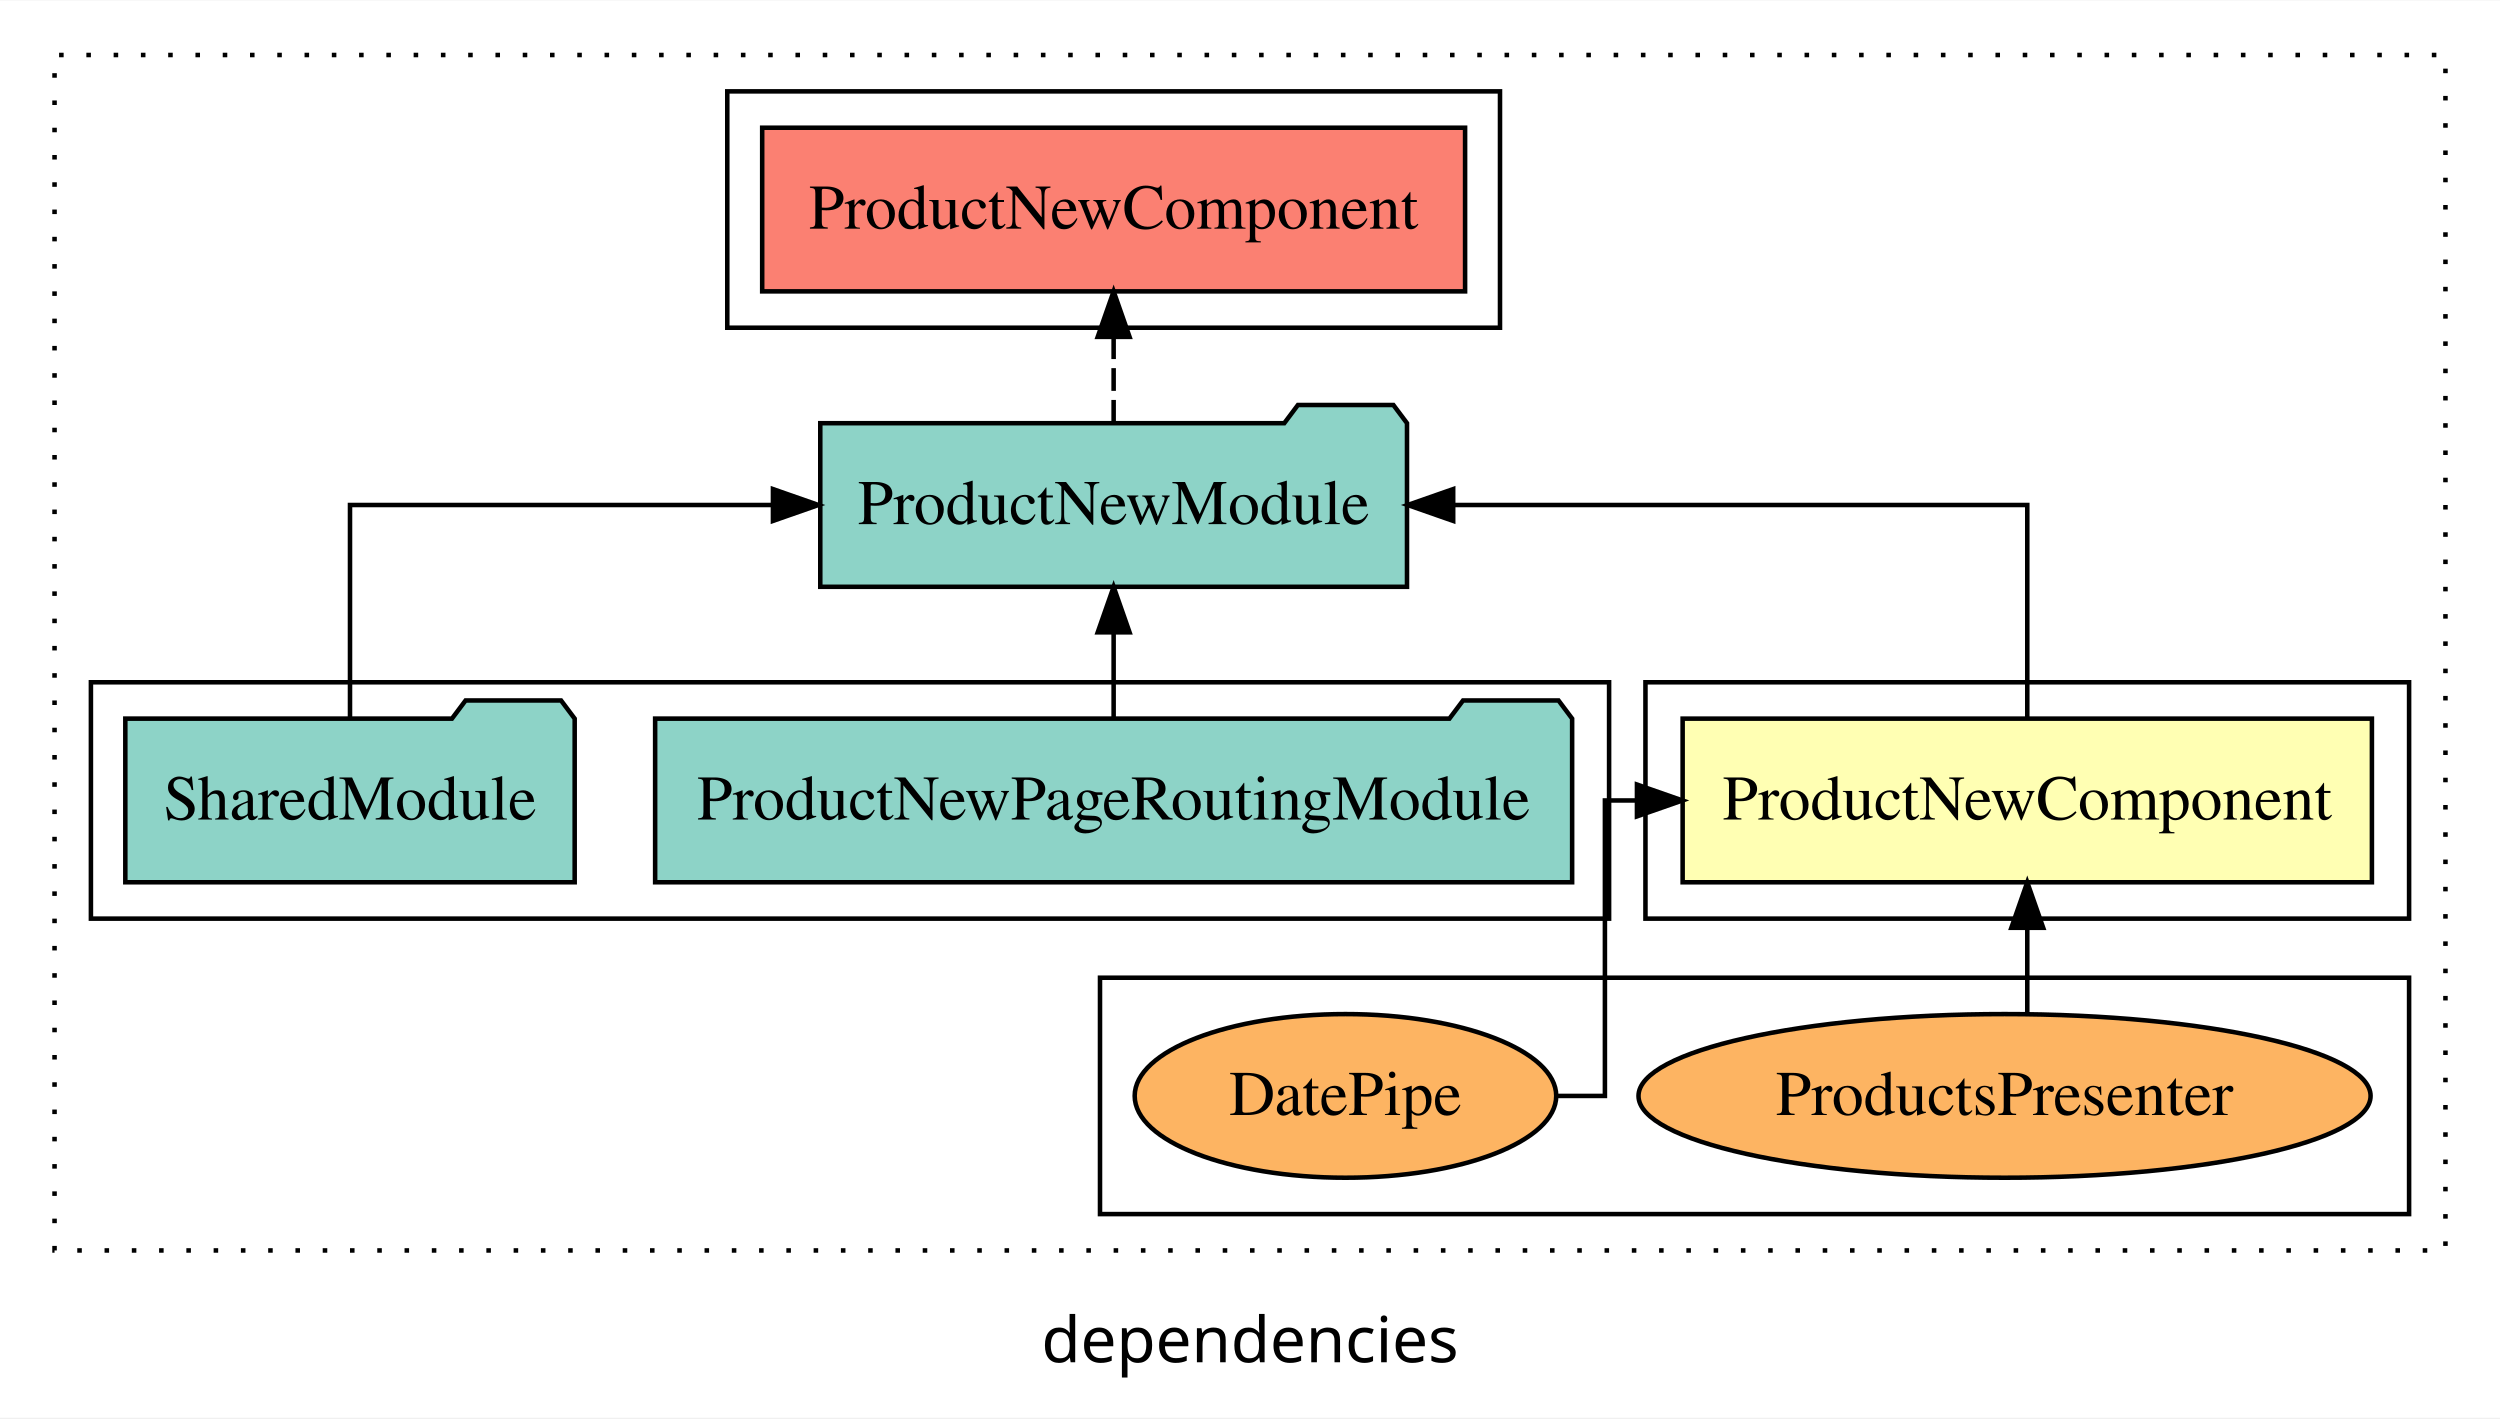
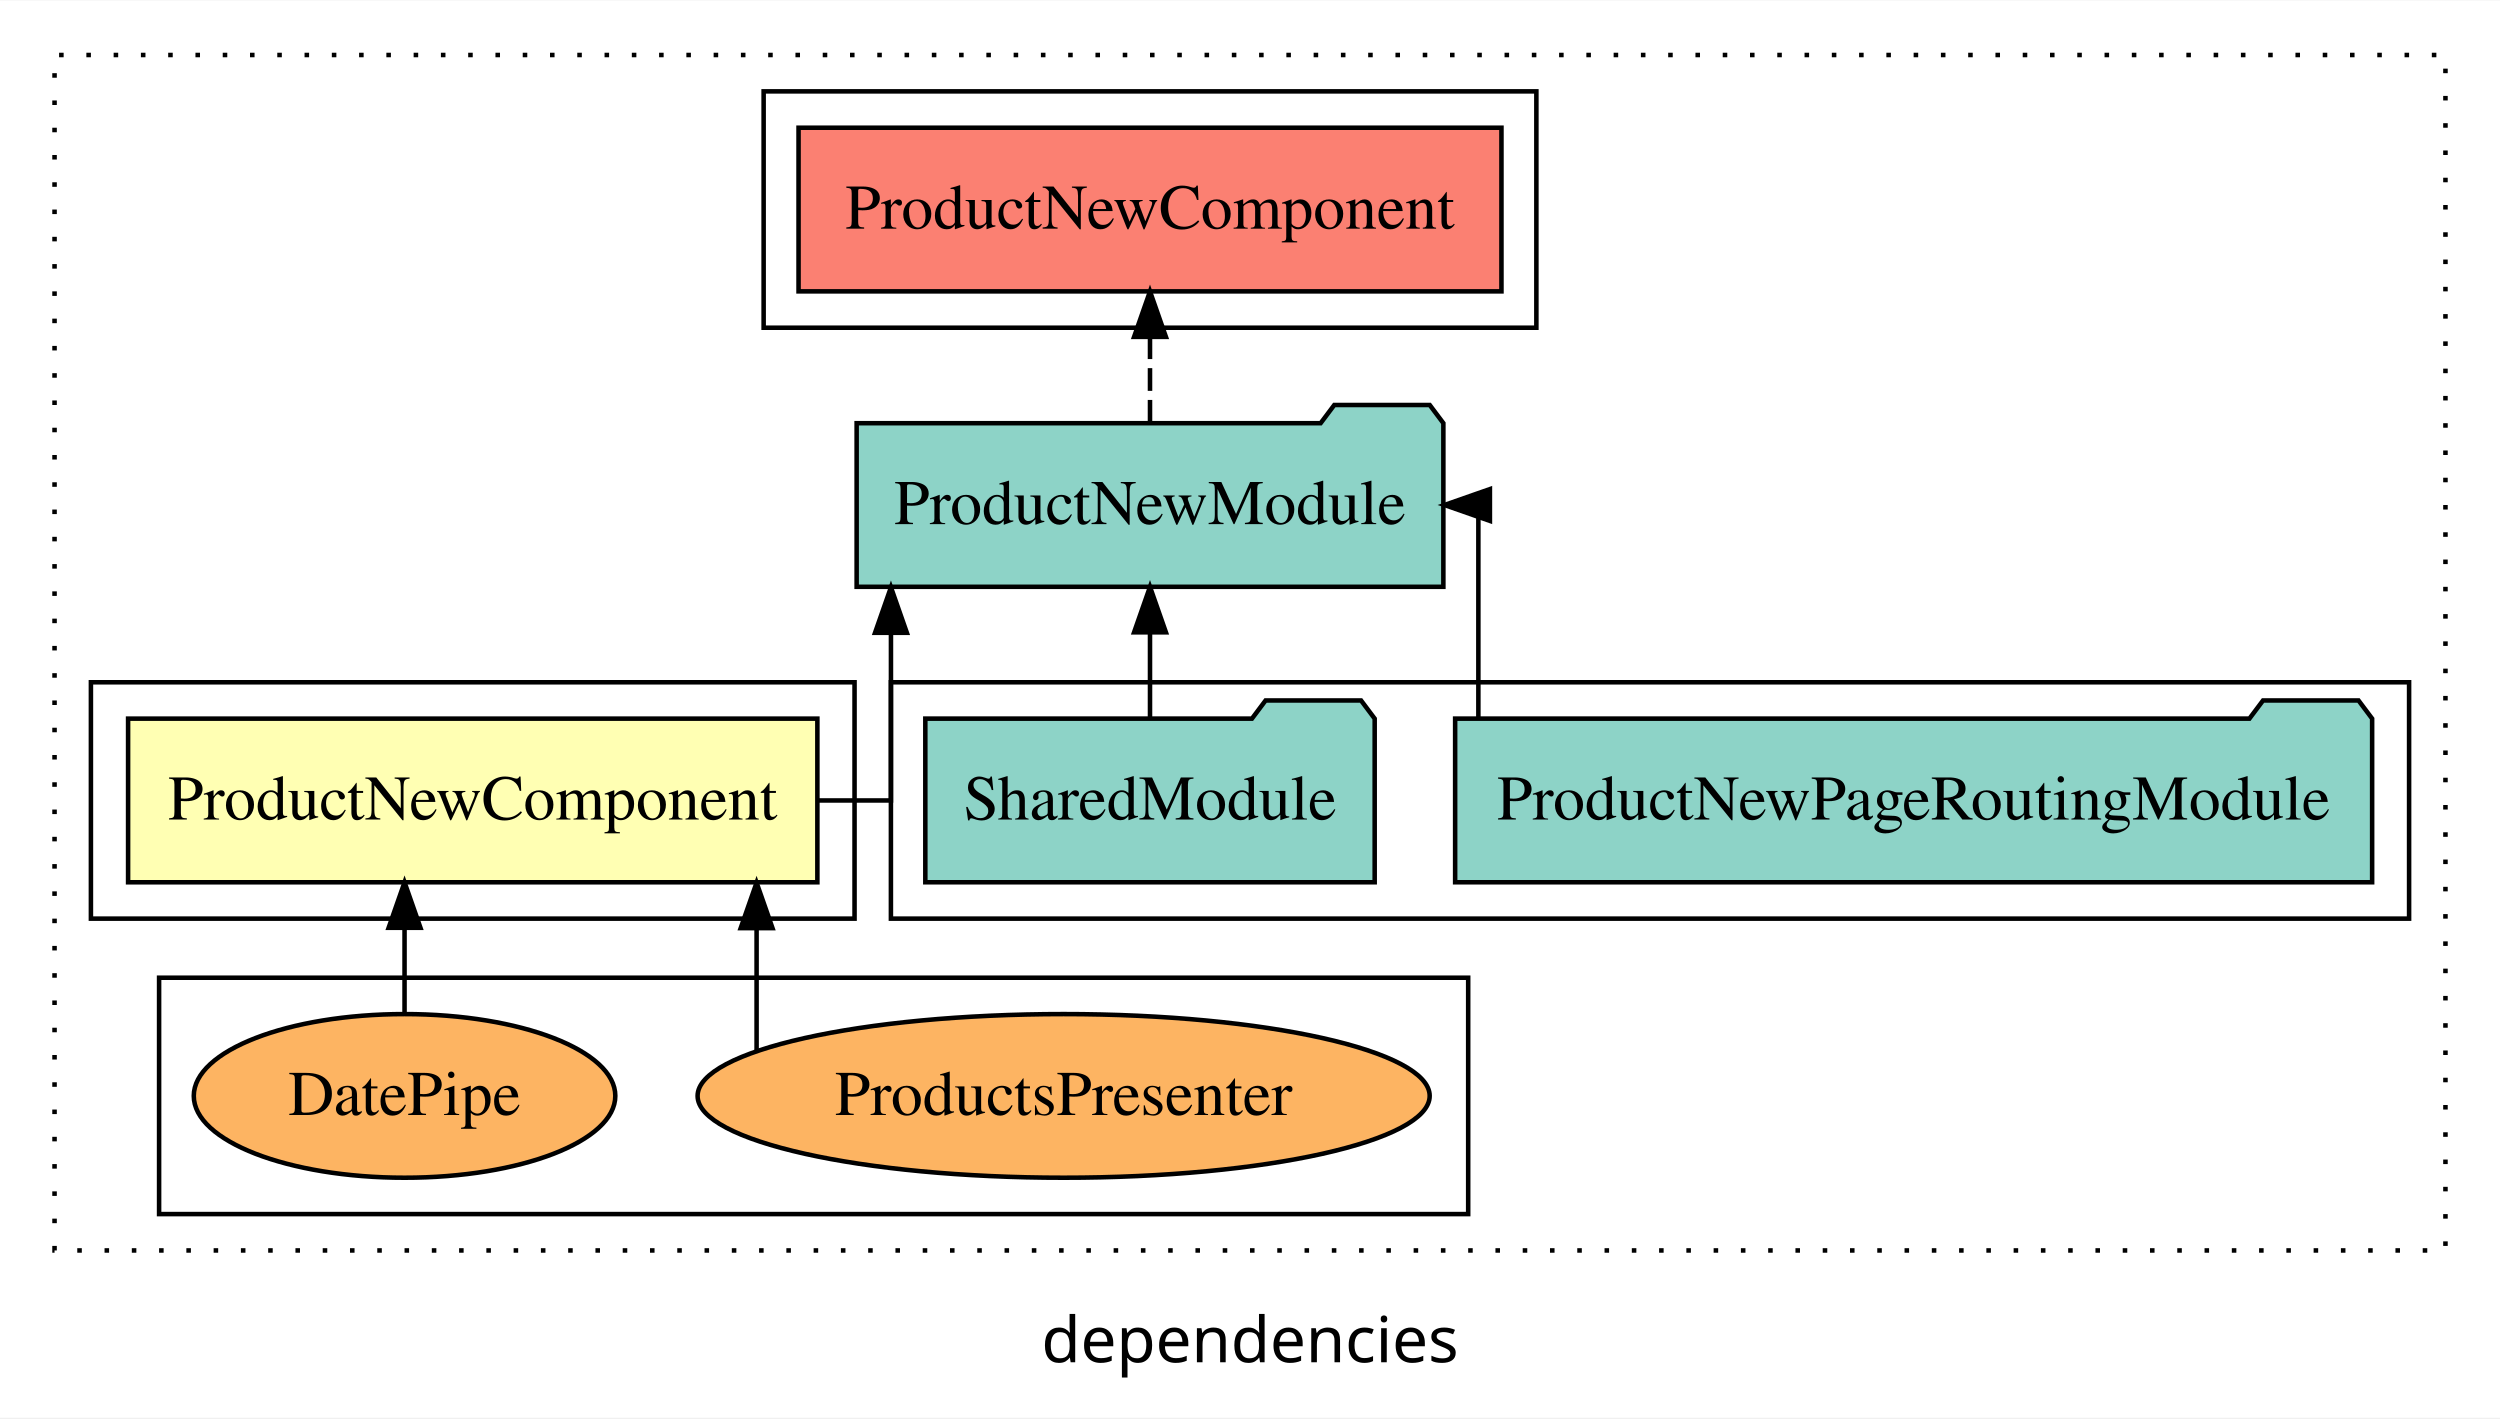
<svg xmlns="http://www.w3.org/2000/svg" width="550pt" height="312pt" viewBox="0.00 0.00 550.00 311.80">
  <g id="graph0" class="graph" transform="scale(1 1) rotate(0) translate(4 307.8)">
    <polygon fill="white" stroke="transparent" points="-4,4 -4,-307.8 546,-307.8 546,4 -4,4" />
    <text text-anchor="middle" x="271" y="-8.2" font-family="sans-serif" font-size="14.00">dependencies</text>
    <g id="clust1" class="cluster">
      <polygon fill="none" stroke="black" stroke-dasharray="1,5" points="8,-32.8 8,-295.8 534,-295.8 534,-32.8 8,-32.8" />
    </g>
+     <g id="clust4" class="cluster">
+       <polygon fill="none" stroke="black" points="192,-105.8 192,-157.8 526,-157.8 526,-105.8 192,-105.8" />
+     </g>
    <g id="clust5" class="cluster">
-       <polygon fill="none" stroke="black" points="156,-235.8 156,-287.8 326,-287.8 326,-235.8 156,-235.8" />
+       <polygon fill="none" stroke="black" points="164,-235.8 164,-287.8 334,-287.8 334,-235.8 164,-235.8" />
    </g>
    <g id="clust2" class="cluster">
-       <polygon fill="none" stroke="black" points="358,-105.8 358,-157.8 526,-157.8 526,-105.8 358,-105.8" />
+       <polygon fill="none" stroke="black" points="16,-105.8 16,-157.8 184,-157.8 184,-105.8 16,-105.8" />
    </g>
    <g id="clust3" class="cluster">
-       <polygon fill="none" stroke="black" points="238,-40.8 238,-92.8 526,-92.8 526,-40.8 238,-40.8" />
-     </g>
-     <g id="clust4" class="cluster">
-       <polygon fill="none" stroke="black" points="16,-105.8 16,-157.8 350,-157.8 350,-105.8 16,-105.8" />
+       <polygon fill="none" stroke="black" points="31,-40.8 31,-92.8 319,-92.8 319,-40.8 31,-40.8" />
    </g>
    <g id="node1" class="node">
-       <polygon fill="#ffffb3" stroke="black" points="517.82,-149.8 366.18,-149.8 366.18,-113.8 517.82,-113.8 517.82,-149.8" />
-       <text text-anchor="middle" x="442" y="-127.6" font-family="Times,serif" font-size="14.00">ProductNewComponent</text>
+       <polygon fill="#ffffb3" stroke="black" points="175.82,-149.8 24.18,-149.8 24.18,-113.8 175.82,-113.8 175.82,-149.8" />
+       <text text-anchor="middle" x="100" y="-127.6" font-family="Times,serif" font-size="14.00">ProductNewComponent</text>
    </g>
    <g id="node2" class="node">
-       <polygon fill="#8dd3c7" stroke="black" points="305.54,-214.8 302.54,-218.8 281.54,-218.8 278.54,-214.8 176.46,-214.8 176.46,-178.8 305.54,-178.8 305.54,-214.8" />
-       <text text-anchor="middle" x="241" y="-192.6" font-family="Times,serif" font-size="14.00">ProductNewModule</text>
+       <polygon fill="#8dd3c7" stroke="black" points="313.54,-214.8 310.54,-218.8 289.54,-218.8 286.54,-214.8 184.46,-214.8 184.46,-178.8 313.54,-178.8 313.54,-214.8" />
+       <text text-anchor="middle" x="249" y="-192.6" font-family="Times,serif" font-size="14.00">ProductNewModule</text>
    </g>
    <g id="edge1" class="edge">
-       <path fill="none" stroke="black" d="M442,-149.91C442,-169.14 442,-196.8 442,-196.8 442,-196.8 315.7,-196.8 315.7,-196.8" />
-       <polygon fill="black" stroke="black" points="315.7,-193.3 305.7,-196.8 315.7,-200.3 315.7,-193.3" />
+       <path fill="none" stroke="black" d="M175.98,-131.8C185.52,-131.8 192.01,-131.8 192.01,-131.8 192.01,-131.8 192.01,-168.69 192.01,-168.69" />
+       <polygon fill="black" stroke="black" points="188.51,-168.69 192.01,-178.69 195.51,-168.69 188.51,-168.69" />
    </g>
    <g id="node7" class="node">
-       <polygon fill="#fb8072" stroke="black" points="318.32,-279.8 163.68,-279.8 163.68,-243.8 318.32,-243.8 318.32,-279.8" />
-       <text text-anchor="middle" x="241" y="-257.6" font-family="Times,serif" font-size="14.00">ProductNewComponent </text>
+       <polygon fill="#fb8072" stroke="black" points="326.32,-279.8 171.68,-279.8 171.68,-243.8 326.32,-243.8 326.32,-279.8" />
+       <text text-anchor="middle" x="249" y="-257.6" font-family="Times,serif" font-size="14.00">ProductNewComponent </text>
    </g>
    <g id="edge6" class="edge">
-       <path fill="none" stroke="black" stroke-dasharray="5,2" d="M241,-214.91C241,-214.91 241,-233.79 241,-233.79" />
-       <polygon fill="black" stroke="black" points="237.5,-233.79 241,-243.79 244.5,-233.79 237.5,-233.79" />
+       <path fill="none" stroke="black" stroke-dasharray="5,2" d="M249,-214.91C249,-214.91 249,-233.79 249,-233.79" />
+       <polygon fill="black" stroke="black" points="245.5,-233.79 249,-243.79 252.5,-233.79 245.5,-233.79" />
    </g>
    <g id="node3" class="node">
-       <ellipse fill="#fdb462" stroke="black" cx="437" cy="-66.8" rx="80.53" ry="18" />
-       <text text-anchor="middle" x="437" y="-62.6" font-family="Times,serif" font-size="14.00">ProductsPresenter</text>
+       <ellipse fill="#fdb462" stroke="black" cx="230" cy="-66.8" rx="80.53" ry="18" />
+       <text text-anchor="middle" x="230" y="-62.6" font-family="Times,serif" font-size="14.00">ProductsPresenter</text>
    </g>
    <g id="edge2" class="edge">
-       <path fill="none" stroke="black" d="M442,-84.91C442,-84.91 442,-103.79 442,-103.79" />
-       <polygon fill="black" stroke="black" points="438.5,-103.79 442,-113.79 445.5,-103.79 438.5,-103.79" />
+       <path fill="none" stroke="black" d="M162.45,-76.67C162.45,-76.67 162.45,-103.71 162.45,-103.71" />
+       <polygon fill="black" stroke="black" points="158.95,-103.71 162.45,-113.71 165.95,-103.71 158.95,-103.71" />
    </g>
    <g id="node4" class="node">
-       <ellipse fill="#fdb462" stroke="black" cx="292" cy="-66.8" rx="46.37" ry="18" />
-       <text text-anchor="middle" x="292" y="-62.6" font-family="Times,serif" font-size="14.00">DatePipe</text>
+       <ellipse fill="#fdb462" stroke="black" cx="85" cy="-66.8" rx="46.37" ry="18" />
+       <text text-anchor="middle" x="85" y="-62.6" font-family="Times,serif" font-size="14.00">DatePipe</text>
    </g>
    <g id="edge3" class="edge">
-       <path fill="none" stroke="black" d="M338.61,-66.8C344.82,-66.8 349.08,-66.8 349.08,-66.8 349.08,-66.8 349.08,-131.8 349.08,-131.8 349.08,-131.8 356.13,-131.8 356.13,-131.8" />
-       <polygon fill="black" stroke="black" points="356.13,-135.3 366.13,-131.8 356.13,-128.3 356.13,-135.3" />
+       <path fill="none" stroke="black" d="M85,-84.91C85,-84.91 85,-103.79 85,-103.79" />
+       <polygon fill="black" stroke="black" points="81.5,-103.79 85,-113.79 88.5,-103.79 81.5,-103.79" />
    </g>
    <g id="node5" class="node">
-       <polygon fill="#8dd3c7" stroke="black" points="341.87,-149.8 338.87,-153.8 317.87,-153.8 314.87,-149.8 140.13,-149.8 140.13,-113.8 341.87,-113.8 341.87,-149.8" />
-       <text text-anchor="middle" x="241" y="-127.6" font-family="Times,serif" font-size="14.00">ProductNewPageRoutingModule</text>
+       <polygon fill="#8dd3c7" stroke="black" points="517.87,-149.8 514.87,-153.8 493.87,-153.8 490.87,-149.8 316.13,-149.8 316.13,-113.8 517.87,-113.8 517.87,-149.8" />
+       <text text-anchor="middle" x="417" y="-127.6" font-family="Times,serif" font-size="14.00">ProductNewPageRoutingModule</text>
    </g>
    <g id="edge4" class="edge">
-       <path fill="none" stroke="black" d="M241,-149.91C241,-149.91 241,-168.79 241,-168.79" />
-       <polygon fill="black" stroke="black" points="237.5,-168.79 241,-178.79 244.5,-168.79 237.5,-168.79" />
+       <path fill="none" stroke="black" d="M321.24,-149.91C321.24,-169.14 321.24,-196.8 321.24,-196.8 321.24,-196.8 320.49,-196.8 320.49,-196.8" />
+       <polygon fill="black" stroke="black" points="323.78,-193.3 313.78,-196.8 323.78,-200.3 323.78,-193.3" />
    </g>
    <g id="node6" class="node">
-       <polygon fill="#8dd3c7" stroke="black" points="122.43,-149.8 119.43,-153.8 98.43,-153.8 95.43,-149.8 23.57,-149.8 23.57,-113.8 122.43,-113.8 122.43,-149.8" />
-       <text text-anchor="middle" x="73" y="-127.6" font-family="Times,serif" font-size="14.00">SharedModule</text>
+       <polygon fill="#8dd3c7" stroke="black" points="298.43,-149.8 295.43,-153.8 274.43,-153.8 271.43,-149.8 199.57,-149.8 199.57,-113.8 298.43,-113.8 298.43,-149.8" />
+       <text text-anchor="middle" x="249" y="-127.6" font-family="Times,serif" font-size="14.00">SharedModule</text>
    </g>
    <g id="edge5" class="edge">
-       <path fill="none" stroke="black" d="M73,-149.91C73,-169.14 73,-196.8 73,-196.8 73,-196.8 166.05,-196.8 166.05,-196.8" />
-       <polygon fill="black" stroke="black" points="166.05,-200.3 176.05,-196.8 166.05,-193.3 166.05,-200.3" />
+       <path fill="none" stroke="black" d="M249,-149.91C249,-149.91 249,-168.79 249,-168.79" />
+       <polygon fill="black" stroke="black" points="245.5,-168.79 249,-178.79 252.5,-168.79 245.5,-168.79" />
    </g>
  </g>
</svg>
